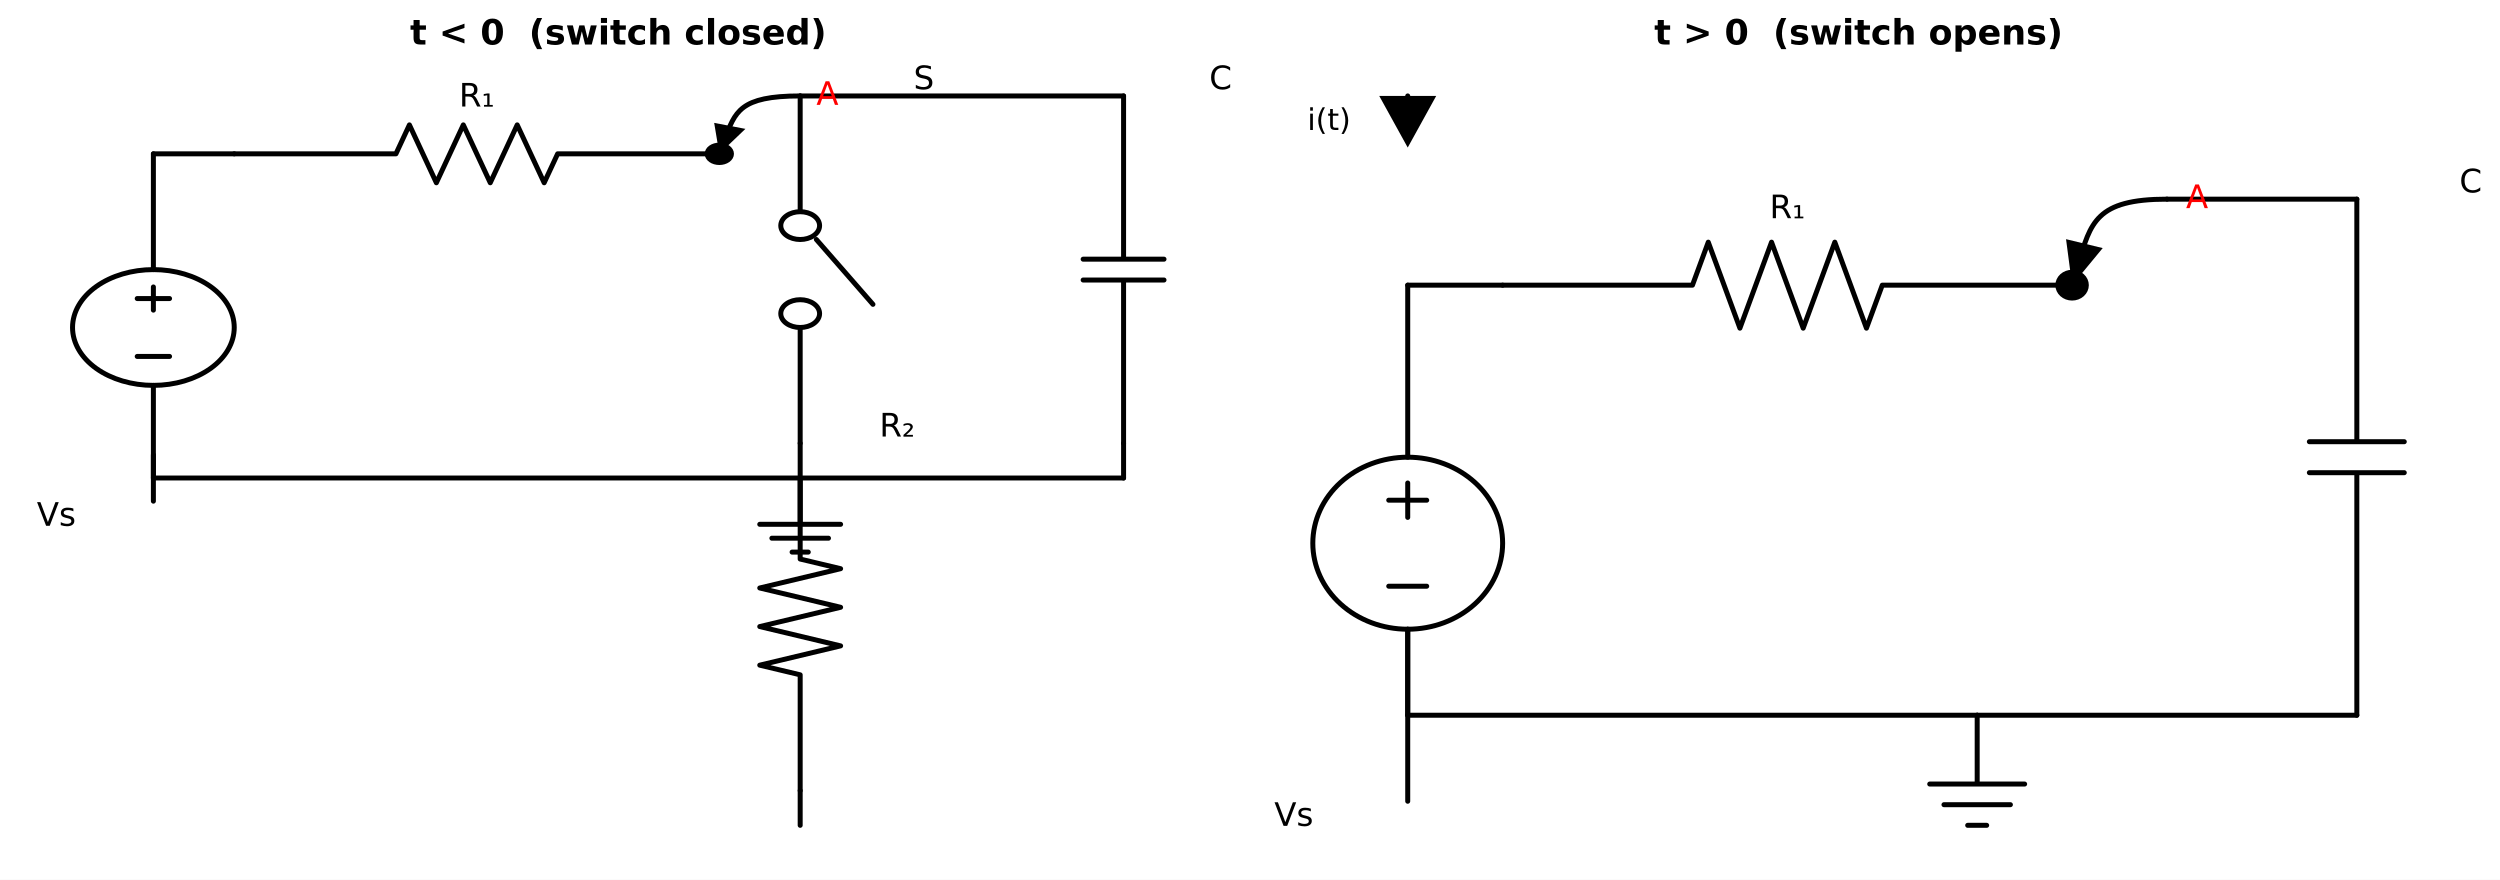
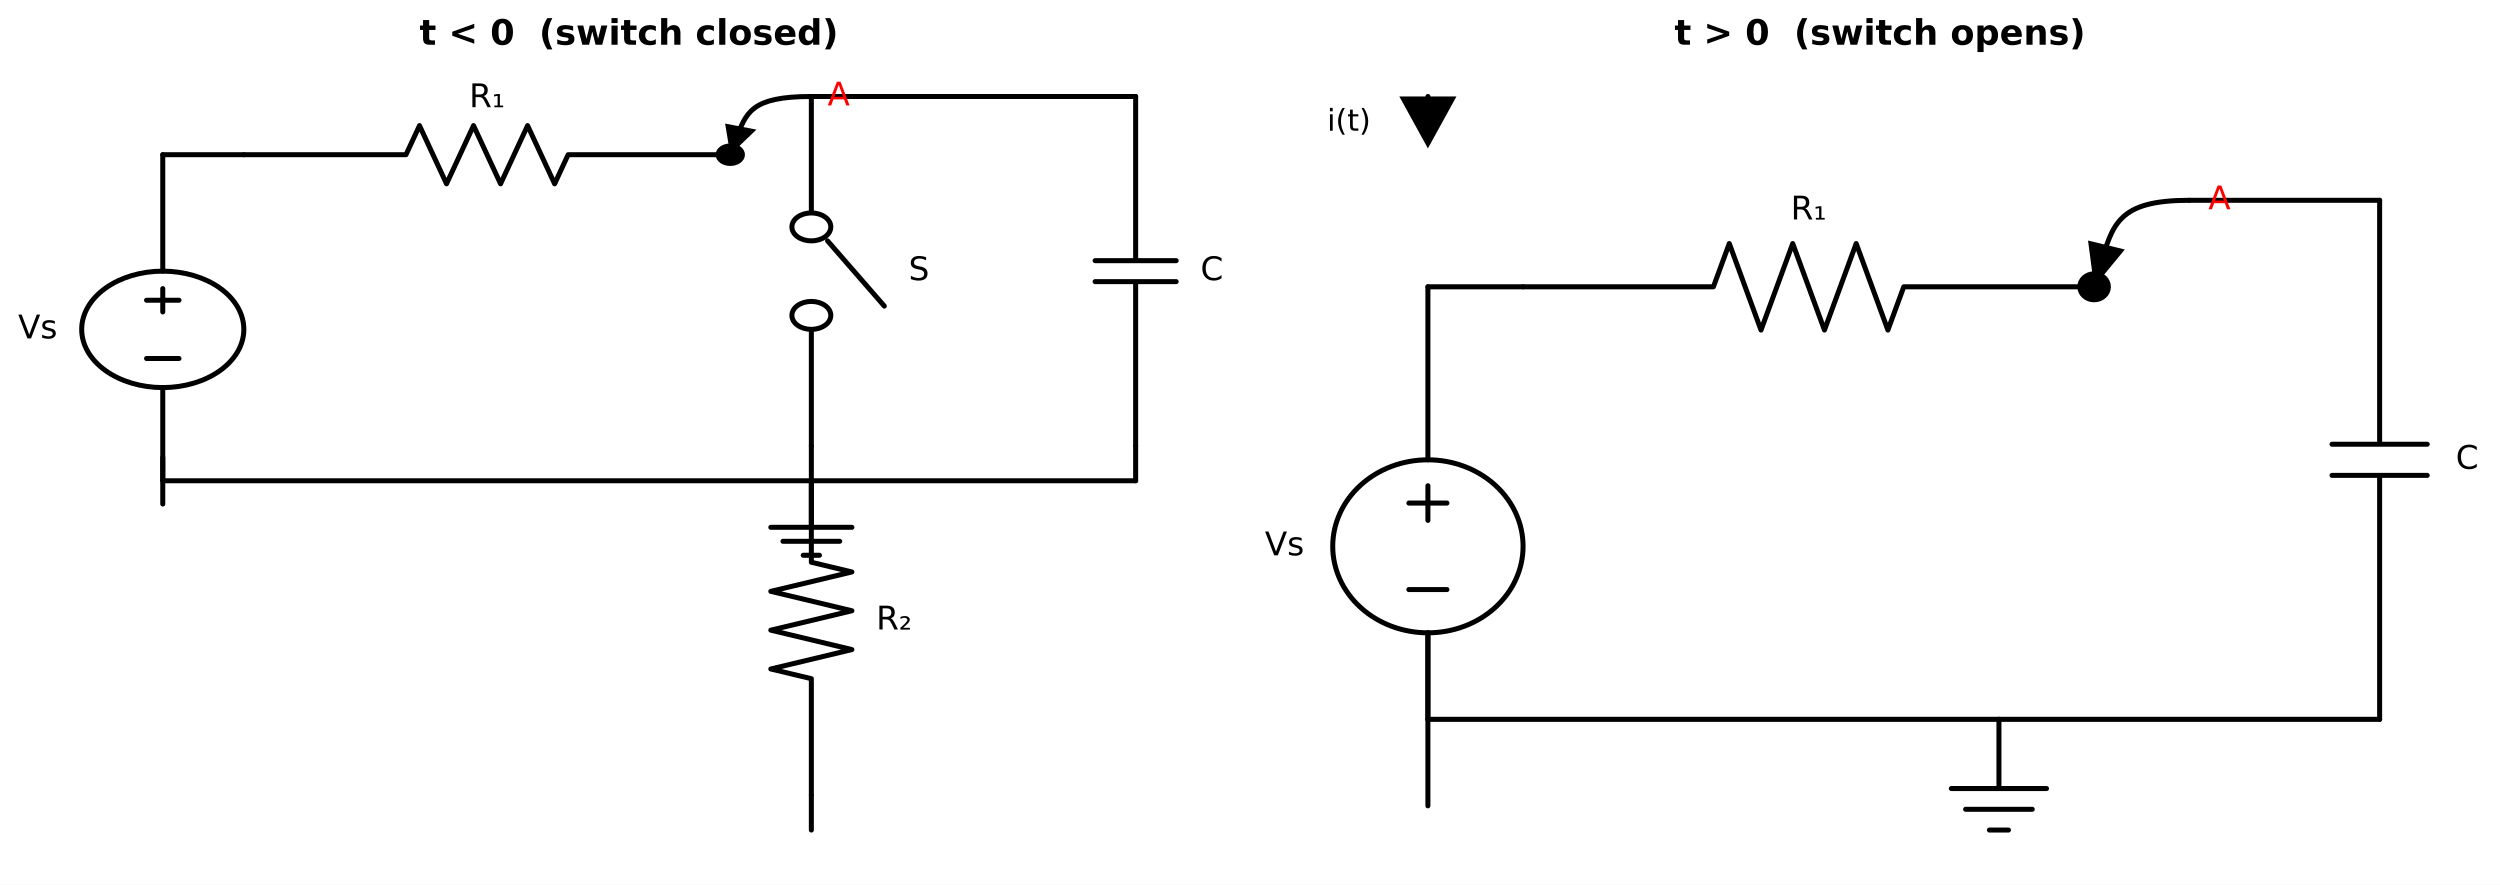
- <svg xmlns="http://www.w3.org/2000/svg" xmlns:xlink="http://www.w3.org/1999/xlink" width="1002.085pt" height="352.638pt" viewBox="0 0 1002.085 352.638" version="1.1">
+ <svg xmlns="http://www.w3.org/2000/svg" xmlns:xlink="http://www.w3.org/1999/xlink" width="996.374pt" height="352.638pt" viewBox="0 0 996.374 352.638" version="1.1">
  <defs>
    <style type="text/css">*{stroke-linejoin: round; stroke-linecap: butt}</style>
  </defs>
  <g id="figure_1">
    <g id="patch_1">
-       <path d="M 0 352.638  L 1002.085 352.638  L 1002.085 0  L 0 0  z " style="fill: #ffffff" />
+       <path d="M 0 352.638  L 996.374 352.638  L 996.374 0  L 0 0  z " style="fill: #ffffff" />
    </g>
    <g id="axes_1">
      <g id="patch_2">
-         <path d="M 61.482 154.473  C 70.077 154.473 78.32 152.028 84.397 147.677  C 90.475 143.326 93.889 137.423 93.889 131.27  C 93.889 125.116 90.475 119.214 84.397 114.863  C 78.32 110.511 70.077 108.066 61.482 108.066  C 52.888 108.066 44.644 110.511 38.567 114.863  C 32.489 119.214 29.075 125.116 29.075 131.27  C 29.075 137.423 32.489 143.326 38.567 147.677  C 44.644 152.028 52.888 154.473 61.482 154.473  L 61.482 154.473  z " clip-path="url(#p3069c84784)" style="fill: none; stroke: #000000; stroke-width: 2; stroke-linejoin: miter" />
+         <path d="M 64.87 154.473  C 73.439 154.473 81.658 152.028 87.718 147.677  C 93.777 143.326 97.182 137.423 97.182 131.27  C 97.182 125.116 93.777 119.214 87.718 114.863  C 81.658 110.511 73.439 108.066 64.87 108.066  C 56.301 108.066 48.082 110.511 42.022 114.863  C 35.963 119.214 32.558 125.116 32.558 131.27  C 32.558 137.423 35.963 143.326 42.022 147.677  C 48.082 152.028 56.301 154.473 64.87 154.473  L 64.87 154.473  z " clip-path="url(#p2842147699)" style="fill: none; stroke: #000000; stroke-width: 2; stroke-linejoin: miter" />
      </g>
      <g id="patch_3">
-         <path d="M 290.429 56.056  C 294.623 44.85 296.434 38.456 320.74 38.456  " clip-path="url(#p3069c84784)" style="fill: none; stroke: #000000; stroke-width: 2; stroke-linejoin: miter; stroke-linecap: round" />
+         <path d="M 293.141 56.056  C 297.323 44.85 299.129 38.456 323.362 38.456  " clip-path="url(#p2842147699)" style="fill: none; stroke: #000000; stroke-width: 2; stroke-linejoin: miter; stroke-linecap: round" />
      </g>
      <g id="patch_4">
-         <path d="M 298.787 51.654  L 288.332 61.659  L 286.266 49.252  z " clip-path="url(#p3069c84784)" />
+         <path d="M 301.474 51.654  L 291.051 61.659  L 288.99 49.252  z " clip-path="url(#p2842147699)" />
      </g>
      <g id="line2d_1">
-         <path d="M 61.482 200.88  L 61.482 154.473  L 61.482 154.473  M 61.482 108.066  L 61.482 108.066  L 61.482 61.659  " clip-path="url(#p3069c84784)" style="fill: none; stroke: #000000; stroke-width: 2; stroke-linecap: round" />
+         <path d="M 64.87 200.88  L 64.87 154.473  L 64.87 154.473  M 64.87 108.066  L 64.87 108.066  L 64.87 61.659  " clip-path="url(#p2842147699)" style="fill: none; stroke: #000000; stroke-width: 2; stroke-linecap: round" />
      </g>
      <g id="line2d_2">
-         <path d="M 67.963 142.872  L 55.001 142.872  " clip-path="url(#p3069c84784)" style="fill: none; stroke: #000000; stroke-width: 2; stroke-linecap: round" />
+         <path d="M 71.332 142.872  L 58.408 142.872  " clip-path="url(#p2842147699)" style="fill: none; stroke: #000000; stroke-width: 2; stroke-linecap: round" />
      </g>
      <g id="line2d_3">
-         <path d="M 61.482 124.309  L 61.482 115.027  " clip-path="url(#p3069c84784)" style="fill: none; stroke: #000000; stroke-width: 2; stroke-linecap: round" />
+         <path d="M 64.87 124.309  L 64.87 115.027  " clip-path="url(#p2842147699)" style="fill: none; stroke: #000000; stroke-width: 2; stroke-linecap: round" />
      </g>
      <g id="line2d_4">
-         <path d="M 67.963 119.668  L 55.001 119.668  " clip-path="url(#p3069c84784)" style="fill: none; stroke: #000000; stroke-width: 2; stroke-linecap: round" />
+         <path d="M 71.332 119.668  L 58.408 119.668  " clip-path="url(#p2842147699)" style="fill: none; stroke: #000000; stroke-width: 2; stroke-linecap: round" />
      </g>
      <g id="line2d_5">
-         <path d="M 61.482 61.659  L 77.686 61.659  L 93.889 61.659  " clip-path="url(#p3069c84784)" style="fill: none; stroke: #000000; stroke-width: 2; stroke-linecap: round" />
+         <path d="M 64.87 61.659  L 81.026 61.659  L 97.182 61.659  " clip-path="url(#p2842147699)" style="fill: none; stroke: #000000; stroke-width: 2; stroke-linecap: round" />
      </g>
      <g id="line2d_6">
-         <path d="M 93.889 61.659  L 158.704 61.659  L 164.105 50.058  L 174.907 73.261  L 185.71 50.058  L 196.512 73.261  L 207.314 50.058  L 218.117 73.261  L 223.518 61.659  L 288.332 61.659  " clip-path="url(#p3069c84784)" style="fill: none; stroke: #000000; stroke-width: 2; stroke-linecap: round" />
+         <path d="M 97.182 61.659  L 161.805 61.659  L 167.19 50.058  L 177.96 73.261  L 188.731 50.058  L 199.501 73.261  L 210.272 50.058  L 221.042 73.261  L 226.428 61.659  L 291.051 61.659  " clip-path="url(#p2842147699)" style="fill: none; stroke: #000000; stroke-width: 2; stroke-linecap: round" />
      </g>
      <g id="line2d_7">
-         <path d="M 320.74 38.456  L 320.74 84.863  M 327.221 96.001  L 349.906 121.988  M 320.74 131.27  L 320.74 177.677  " clip-path="url(#p3069c84784)" style="fill: none; stroke: #000000; stroke-width: 2; stroke-linecap: round" />
+         <path d="M 323.362 38.456  L 323.362 84.863  M 329.825 96.001  L 352.443 121.988  M 323.362 131.27  L 323.362 177.677  " clip-path="url(#p2842147699)" style="fill: none; stroke: #000000; stroke-width: 2; stroke-linecap: round" />
      </g>
      <g id="line2d_8">
-         <path d="M 320.74 177.677  L 320.74 224.084  L 336.943 227.951  L 304.536 235.685  L 336.943 243.42  L 304.536 251.154  L 336.943 258.889  L 304.536 266.623  L 320.74 270.491  L 320.74 316.898  " clip-path="url(#p3069c84784)" style="fill: none; stroke: #000000; stroke-width: 2; stroke-linecap: round" />
+         <path d="M 323.362 177.677  L 323.362 224.084  L 339.518 227.951  L 307.207 235.685  L 339.518 243.42  L 307.207 251.154  L 339.518 258.889  L 307.207 266.623  L 323.362 270.491  L 323.362 316.898  " clip-path="url(#p2842147699)" style="fill: none; stroke: #000000; stroke-width: 2; stroke-linecap: round" />
      </g>
      <g id="line2d_9">
-         <path d="M 320.74 316.898  L 320.74 323.859  L 320.74 330.82  " clip-path="url(#p3069c84784)" style="fill: none; stroke: #000000; stroke-width: 2; stroke-linecap: round" />
+         <path d="M 323.362 316.898  L 323.362 323.859  L 323.362 330.82  " clip-path="url(#p2842147699)" style="fill: none; stroke: #000000; stroke-width: 2; stroke-linecap: round" />
      </g>
      <g id="line2d_10">
-         <path d="M 320.74 38.456  L 385.554 38.456  L 450.368 38.456  " clip-path="url(#p3069c84784)" style="fill: none; stroke: #000000; stroke-width: 2; stroke-linecap: round" />
+         <path d="M 323.362 38.456  L 387.985 38.456  L 452.608 38.456  " clip-path="url(#p2842147699)" style="fill: none; stroke: #000000; stroke-width: 2; stroke-linecap: round" />
      </g>
      <g id="line2d_11">
-         <path d="M 450.368 38.456  L 450.368 103.89  M 466.572 103.89  L 434.165 103.89  M 466.572 112.243  L 434.165 112.243  M 450.368 112.243  L 450.368 177.677  " clip-path="url(#p3069c84784)" style="fill: none; stroke: #000000; stroke-width: 2; stroke-linecap: round" />
+         <path d="M 452.608 38.456  L 452.608 103.89  M 468.764 103.89  L 436.453 103.89  M 468.764 112.243  L 436.453 112.243  M 452.608 112.243  L 452.608 177.677  " clip-path="url(#p2842147699)" style="fill: none; stroke: #000000; stroke-width: 2; stroke-linecap: round" />
      </g>
      <g id="line2d_12">
-         <path d="M 450.368 177.677  L 450.368 184.638  L 450.368 191.599  " clip-path="url(#p3069c84784)" style="fill: none; stroke: #000000; stroke-width: 2; stroke-linecap: round" />
+         <path d="M 452.608 177.677  L 452.608 184.638  L 452.608 191.599  " clip-path="url(#p2842147699)" style="fill: none; stroke: #000000; stroke-width: 2; stroke-linecap: round" />
      </g>
      <g id="line2d_13">
-         <path d="M 450.368 191.599  L 385.554 191.599  L 320.74 191.599  " clip-path="url(#p3069c84784)" style="fill: none; stroke: #000000; stroke-width: 2; stroke-linecap: round" />
+         <path d="M 452.608 191.599  L 387.985 191.599  L 323.362 191.599  " clip-path="url(#p2842147699)" style="fill: none; stroke: #000000; stroke-width: 2; stroke-linecap: round" />
      </g>
      <g id="line2d_14">
-         <path d="M 320.74 191.599  L 320.74 210.162  L 304.536 210.162  L 336.943 210.162  M 309.397 215.73  L 332.082 215.73  M 317.499 221.299  L 323.98 221.299  " clip-path="url(#p3069c84784)" style="fill: none; stroke: #000000; stroke-width: 2; stroke-linecap: round" />
+         <path d="M 323.362 191.599  L 323.362 210.162  L 307.207 210.162  L 339.518 210.162  M 312.053 215.73  L 334.671 215.73  M 320.131 221.299  L 326.593 221.299  " clip-path="url(#p2842147699)" style="fill: none; stroke: #000000; stroke-width: 2; stroke-linecap: round" />
      </g>
      <g id="line2d_15">
-         <path d="M 320.74 191.599  L 191.111 191.599  L 61.482 191.599  " clip-path="url(#p3069c84784)" style="fill: none; stroke: #000000; stroke-width: 2; stroke-linecap: round" />
+         <path d="M 323.362 191.599  L 194.116 191.599  L 64.87 191.599  " clip-path="url(#p2842147699)" style="fill: none; stroke: #000000; stroke-width: 2; stroke-linecap: round" />
      </g>
      <g id="line2d_16">
-         <path d="M 61.482 191.599  L 61.482 186.958  L 61.482 182.317  " clip-path="url(#p3069c84784)" style="fill: none; stroke: #000000; stroke-width: 2; stroke-linecap: round" />
+         <path d="M 64.87 191.599  L 64.87 186.958  L 64.87 182.317  " clip-path="url(#p2842147699)" style="fill: none; stroke: #000000; stroke-width: 2; stroke-linecap: round" />
      </g>
      <g id="text_1">
-         <g transform="translate(14.76091 210.7582) scale(0.13 -0.13)">
+         <g transform="translate(7.2 134.857) scale(0.13 -0.13)">
          <defs>
            <path id="DejaVuSans-56" d="M 1831 0  L 50 4666  L 709 4666  L 2188 738  L 3669 4666  L 4325 4666  L 2547 0  L 1831 0  z " transform="scale(0.015625)" />
            <path id="DejaVuSans-73" d="M 2834 3397  L 2834 2853  Q 2591 2978 2328 3040  Q 2066 3103 1784 3103  Q 1356 3103 1142 2972  Q 928 2841 928 2578  Q 928 2378 1081 2264  Q 1234 2150 1697 2047  L 1894 2003  Q 2506 1872 2764 1633  Q 3022 1394 3022 966  Q 3022 478 2636 193  Q 2250 -91 1575 -91  Q 1294 -91 989 -36  Q 684 19 347 128  L 347 722  Q 666 556 975 473  Q 1284 391 1588 391  Q 1994 391 2212 530  Q 2431 669 2431 922  Q 2431 1156 2273 1281  Q 2116 1406 1581 1522  L 1381 1569  Q 847 1681 609 1914  Q 372 2147 372 2553  Q 372 3047 722 3315  Q 1072 3584 1716 3584  Q 2034 3584 2315 3537  Q 2597 3491 2834 3397  z " transform="scale(0.015625)" />
          </defs>
          <use xlink:href="#DejaVuSans-56" />
          <use xlink:href="#DejaVuSans-73" transform="translate(68.4082 0)" />
        </g>
      </g>
      <g id="text_2">
-         <g transform="translate(183.9882 42.71344) scale(0.13 -0.13)">
+         <g transform="translate(186.9936 42.71344) scale(0.13 -0.13)">
          <defs>
            <path id="DejaVuSans-52" d="M 2841 2188  Q 3044 2119 3236 1894  Q 3428 1669 3622 1275  L 4263 0  L 3584 0  L 2988 1197  Q 2756 1666 2539 1819  Q 2322 1972 1947 1972  L 1259 1972  L 1259 0  L 628 0  L 628 4666  L 2053 4666  Q 2853 4666 3247 4331  Q 3641 3997 3641 3322  Q 3641 2881 3436 2590  Q 3231 2300 2841 2188  z M 1259 4147  L 1259 2491  L 2053 2491  Q 2509 2491 2742 2702  Q 2975 2913 2975 3322  Q 2975 3731 2742 3939  Q 2509 4147 2053 4147  L 1259 4147  z " transform="scale(0.015625)" />
            <path id="DejaVuSans-2081" d="M 488 319  L 1125 319  L 1125 2229  L 428 2101  L 428 2463  L 1147 2585  L 1575 2585  L 1575 319  L 2216 319  L 2216 -24  L 488 -24  L 488 319  z " transform="scale(0.015625)" />
          </defs>
          <use xlink:href="#DejaVuSans-52" />
          <use xlink:href="#DejaVuSans-2081" transform="translate(69.48242 0)" />
        </g>
      </g>
      <g id="text_3">
-         <g style="fill: #ff0000" transform="translate(327.221 42.04318) scale(0.13 -0.13)">
+         <g style="fill: #ff0000" transform="translate(329.8246 42.04318) scale(0.13 -0.13)">
          <defs>
            <path id="DejaVuSans-41" d="M 2188 4044  L 1331 1722  L 3047 1722  L 2188 4044  z M 1831 4666  L 2547 4666  L 4325 0  L 3669 0  L 3244 1197  L 1141 1197  L 716 0  L 50 0  L 1831 4666  z " transform="scale(0.015625)" />
          </defs>
          <use xlink:href="#DejaVuSans-41" />
        </g>
      </g>
      <g id="patch_5">
-         <path d="M 320.74 96.001  C 322.802 96.001 324.781 95.414 326.239 94.37  C 327.698 93.325 328.517 91.909 328.517 90.432  C 328.517 88.955 327.698 87.538 326.239 86.494  C 324.781 85.45 322.802 84.863 320.74 84.863  C 318.677 84.863 316.698 85.45 315.24 86.494  C 313.781 87.538 312.962 88.955 312.962 90.432  C 312.962 91.909 313.781 93.325 315.24 94.37  C 316.698 95.414 318.677 96.001 320.74 96.001  z " clip-path="url(#p3069c84784)" style="fill: #ffffff; stroke: #000000; stroke-width: 2; stroke-linejoin: miter" />
+         <path d="M 323.362 96.001  C 325.419 96.001 327.392 95.414 328.846 94.37  C 330.3 93.325 331.117 91.909 331.117 90.432  C 331.117 88.955 330.3 87.538 328.846 86.494  C 327.392 85.45 325.419 84.863 323.362 84.863  C 321.306 84.863 319.333 85.45 317.879 86.494  C 316.425 87.538 315.608 88.955 315.608 90.432  C 315.608 91.909 316.425 93.325 317.879 94.37  C 319.333 95.414 321.306 96.001 323.362 96.001  z " clip-path="url(#p2842147699)" style="fill: #ffffff; stroke: #000000; stroke-width: 2; stroke-linejoin: miter" />
      </g>
      <g id="patch_6">
-         <path d="M 320.74 131.27  C 322.802 131.27 324.781 130.683 326.239 129.639  C 327.698 128.594 328.517 127.178 328.517 125.701  C 328.517 124.224 327.698 122.808 326.239 121.763  C 324.781 120.719 322.802 120.132 320.74 120.132  C 318.677 120.132 316.698 120.719 315.24 121.763  C 313.781 122.808 312.962 124.224 312.962 125.701  C 312.962 127.178 313.781 128.594 315.24 129.639  C 316.698 130.683 318.677 131.27 320.74 131.27  z " clip-path="url(#p3069c84784)" style="fill: #ffffff; stroke: #000000; stroke-width: 2; stroke-linejoin: miter" />
+         <path d="M 323.362 131.27  C 325.419 131.27 327.392 130.683 328.846 129.639  C 330.3 128.594 331.117 127.178 331.117 125.701  C 331.117 124.224 330.3 122.808 328.846 121.763  C 327.392 120.719 325.419 120.132 323.362 120.132  C 321.306 120.132 319.333 120.719 317.879 121.763  C 316.425 122.808 315.608 124.224 315.608 125.701  C 315.608 127.178 316.425 128.594 317.879 129.639  C 319.333 130.683 321.306 131.27 323.362 131.27  z " clip-path="url(#p2842147699)" style="fill: #ffffff; stroke: #000000; stroke-width: 2; stroke-linejoin: miter" />
      </g>
      <g id="text_4">
-         <g transform="translate(366.196 35.7524) scale(0.13 -0.13)">
+         <g transform="translate(362.1361 111.6536) scale(0.13 -0.13)">
          <defs>
            <path id="DejaVuSans-53" d="M 3425 4513  L 3425 3897  Q 3066 4069 2747 4153  Q 2428 4238 2131 4238  Q 1616 4238 1336 4038  Q 1056 3838 1056 3469  Q 1056 3159 1242 3001  Q 1428 2844 1947 2747  L 2328 2669  Q 3034 2534 3370 2195  Q 3706 1856 3706 1288  Q 3706 609 3251 259  Q 2797 -91 1919 -91  Q 1588 -91 1214 -16  Q 841 59 441 206  L 441 856  Q 825 641 1194 531  Q 1563 422 1919 422  Q 2459 422 2753 634  Q 3047 847 3047 1241  Q 3047 1584 2836 1778  Q 2625 1972 2144 2069  L 1759 2144  Q 1053 2284 737 2584  Q 422 2884 422 3419  Q 422 4038 858 4394  Q 1294 4750 2059 4750  Q 2388 4750 2728 4690  Q 3069 4631 3425 4513  z " transform="scale(0.015625)" />
          </defs>
          <use xlink:href="#DejaVuSans-53" />
        </g>
      </g>
      <g id="text_5">
-         <g transform="translate(352.5056 174.9732) scale(0.13 -0.13)">
+         <g transform="translate(349.2115 250.8744) scale(0.13 -0.13)">
          <defs>
            <path id="DejaVuSans-2082" d="M 838 332  L 2163 332  L 2163 -24  L 294 -24  L 294 319  Q 400 416 597 591  Q 1672 1544 1672 1838  Q 1672 2044 1509 2170  Q 1347 2297 1081 2297  Q 919 2297 728 2242  Q 538 2188 313 2079  L 313 2463  Q 553 2551 761 2594  Q 969 2638 1147 2638  Q 1600 2638 1872 2432  Q 2144 2226 2144 1888  Q 2144 1454 1109 566  Q 934 416 838 332  z " transform="scale(0.015625)" />
          </defs>
          <use xlink:href="#DejaVuSans-52" />
          <use xlink:href="#DejaVuSans-2082" transform="translate(69.48242 0)" />
        </g>
      </g>
      <g id="text_6">
-         <g transform="translate(484.7181 35.7524) scale(0.13 -0.13)">
+         <g transform="translate(478.4577 111.6536) scale(0.13 -0.13)">
          <defs>
            <path id="DejaVuSans-43" d="M 4122 4306  L 4122 3641  Q 3803 3938 3442 4084  Q 3081 4231 2675 4231  Q 1875 4231 1450 3742  Q 1025 3253 1025 2328  Q 1025 1406 1450 917  Q 1875 428 2675 428  Q 3081 428 3442 575  Q 3803 722 4122 1019  L 4122 359  Q 3791 134 3420 21  Q 3050 -91 2638 -91  Q 1578 -91 968 557  Q 359 1206 359 2328  Q 359 3453 968 4101  Q 1578 4750 2638 4750  Q 3056 4750 3426 4639  Q 3797 4528 4122 4306  z " transform="scale(0.015625)" />
          </defs>
          <use xlink:href="#DejaVuSans-43" />
        </g>
      </g>
      <g id="text_7">
-         <g transform="translate(164.3637 17.83781) scale(0.14 -0.14)">
+         <g transform="translate(167.2016 17.83781) scale(0.14 -0.14)">
          <defs>
            <path id="DejaVuSans-Bold-74" d="M 1759 4494  L 1759 3500  L 2913 3500  L 2913 2700  L 1759 2700  L 1759 1216  Q 1759 972 1856 886  Q 1953 800 2241 800  L 2816 800  L 2816 0  L 1856 0  Q 1194 0 917 276  Q 641 553 641 1216  L 641 2700  L 84 2700  L 84 3500  L 641 3500  L 641 4494  L 1759 4494  z " transform="scale(0.015625)" />
            <path id="DejaVuSans-Bold-20" transform="scale(0.015625)" />
            <path id="DejaVuSans-Bold-3c" d="M 4684 3041  L 1672 2003  L 4684 972  L 4684 191  L 678 1638  L 678 2375  L 4684 3822  L 4684 3041  z " transform="scale(0.015625)" />
            <path id="DejaVuSans-Bold-30" d="M 2944 2338  Q 2944 3213 2780 3570  Q 2616 3928 2228 3928  Q 1841 3928 1675 3570  Q 1509 3213 1509 2338  Q 1509 1453 1675 1090  Q 1841 728 2228 728  Q 2613 728 2778 1090  Q 2944 1453 2944 2338  z M 4147 2328  Q 4147 1169 3647 539  Q 3147 -91 2228 -91  Q 1306 -91 806 539  Q 306 1169 306 2328  Q 306 3491 806 4120  Q 1306 4750 2228 4750  Q 3147 4750 3647 4120  Q 4147 3491 4147 2328  z " transform="scale(0.015625)" />
            <path id="DejaVuSans-Bold-28" d="M 2413 -844  L 1484 -844  Q 1006 -72 778 623  Q 550 1319 550 2003  Q 550 2688 779 3389  Q 1009 4091 1484 4856  L 2413 4856  Q 2013 4116 1813 3408  Q 1613 2700 1613 2009  Q 1613 1319 1811 609  Q 2009 -100 2413 -844  z " transform="scale(0.015625)" />
            <path id="DejaVuSans-Bold-73" d="M 3272 3391  L 3272 2541  Q 2913 2691 2578 2766  Q 2244 2841 1947 2841  Q 1628 2841 1473 2761  Q 1319 2681 1319 2516  Q 1319 2381 1436 2309  Q 1553 2238 1856 2203  L 2053 2175  Q 2913 2066 3209 1816  Q 3506 1566 3506 1031  Q 3506 472 3093 190  Q 2681 -91 1863 -91  Q 1516 -91 1145 -36  Q 775 19 384 128  L 384 978  Q 719 816 1070 734  Q 1422 653 1784 653  Q 2113 653 2278 743  Q 2444 834 2444 1013  Q 2444 1163 2330 1236  Q 2216 1309 1875 1350  L 1678 1375  Q 931 1469 631 1722  Q 331 1975 331 2491  Q 331 3047 712 3315  Q 1094 3584 1881 3584  Q 2191 3584 2531 3537  Q 2872 3491 3272 3391  z " transform="scale(0.015625)" />
            <path id="DejaVuSans-Bold-77" d="M 225 3500  L 1313 3500  L 1900 1088  L 2491 3500  L 3425 3500  L 4013 1113  L 4603 3500  L 5691 3500  L 4769 0  L 3547 0  L 2956 2406  L 2369 0  L 1147 0  L 225 3500  z " transform="scale(0.015625)" />
            <path id="DejaVuSans-Bold-69" d="M 538 3500  L 1656 3500  L 1656 0  L 538 0  L 538 3500  z M 538 4863  L 1656 4863  L 1656 3950  L 538 3950  L 538 4863  z " transform="scale(0.015625)" />
            <path id="DejaVuSans-Bold-63" d="M 3366 3391  L 3366 2478  Q 3138 2634 2908 2709  Q 2678 2784 2431 2784  Q 1963 2784 1702 2511  Q 1441 2238 1441 1747  Q 1441 1256 1702 982  Q 1963 709 2431 709  Q 2694 709 2930 787  Q 3166 866 3366 1019  L 3366 103  Q 3103 6 2833 -42  Q 2563 -91 2291 -91  Q 1344 -91 809 395  Q 275 881 275 1747  Q 275 2613 809 3098  Q 1344 3584 2291 3584  Q 2566 3584 2833 3536  Q 3100 3488 3366 3391  z " transform="scale(0.015625)" />
            <path id="DejaVuSans-Bold-68" d="M 4056 2131  L 4056 0  L 2931 0  L 2931 347  L 2931 1625  Q 2931 2084 2911 2256  Q 2891 2428 2841 2509  Q 2775 2619 2662 2680  Q 2550 2741 2406 2741  Q 2056 2741 1856 2470  Q 1656 2200 1656 1722  L 1656 0  L 538 0  L 538 4863  L 1656 4863  L 1656 2988  Q 1909 3294 2193 3439  Q 2478 3584 2822 3584  Q 3428 3584 3742 3212  Q 4056 2841 4056 2131  z " transform="scale(0.015625)" />
            <path id="DejaVuSans-Bold-6c" d="M 538 4863  L 1656 4863  L 1656 0  L 538 0  L 538 4863  z " transform="scale(0.015625)" />
            <path id="DejaVuSans-Bold-6f" d="M 2203 2784  Q 1831 2784 1636 2517  Q 1441 2250 1441 1747  Q 1441 1244 1636 976  Q 1831 709 2203 709  Q 2569 709 2762 976  Q 2956 1244 2956 1747  Q 2956 2250 2762 2517  Q 2569 2784 2203 2784  z M 2203 3584  Q 3106 3584 3614 3096  Q 4122 2609 4122 1747  Q 4122 884 3614 396  Q 3106 -91 2203 -91  Q 1297 -91 786 396  Q 275 884 275 1747  Q 275 2609 786 3096  Q 1297 3584 2203 3584  z " transform="scale(0.015625)" />
            <path id="DejaVuSans-Bold-65" d="M 4031 1759  L 4031 1441  L 1416 1441  Q 1456 1047 1700 850  Q 1944 653 2381 653  Q 2734 653 3104 758  Q 3475 863 3866 1075  L 3866 213  Q 3469 63 3072 -14  Q 2675 -91 2278 -91  Q 1328 -91 801 392  Q 275 875 275 1747  Q 275 2603 792 3093  Q 1309 3584 2216 3584  Q 3041 3584 3536 3087  Q 4031 2591 4031 1759  z M 2881 2131  Q 2881 2450 2695 2645  Q 2509 2841 2209 2841  Q 1884 2841 1681 2658  Q 1478 2475 1428 2131  L 2881 2131  z " transform="scale(0.015625)" />
            <path id="DejaVuSans-Bold-64" d="M 2919 2988  L 2919 4863  L 4044 4863  L 4044 0  L 2919 0  L 2919 506  Q 2688 197 2409 53  Q 2131 -91 1766 -91  Q 1119 -91 703 423  Q 288 938 288 1747  Q 288 2556 703 3070  Q 1119 3584 1766 3584  Q 2128 3584 2408 3439  Q 2688 3294 2919 2988  z M 2181 722  Q 2541 722 2730 984  Q 2919 1247 2919 1747  Q 2919 2247 2730 2509  Q 2541 2772 2181 2772  Q 1825 2772 1636 2509  Q 1447 2247 1447 1747  Q 1447 1247 1636 984  Q 1825 722 2181 722  z " transform="scale(0.015625)" />
            <path id="DejaVuSans-Bold-29" d="M 513 -844  Q 913 -100 1113 609  Q 1313 1319 1313 2009  Q 1313 2700 1113 3408  Q 913 4116 513 4856  L 1441 4856  Q 1916 4091 2145 3389  Q 2375 2688 2375 2003  Q 2375 1319 2147 623  Q 1919 -72 1441 -844  L 513 -844  z " transform="scale(0.015625)" />
          </defs>
          <use xlink:href="#DejaVuSans-Bold-74" />
          <use xlink:href="#DejaVuSans-Bold-20" transform="translate(47.80273 0)" />
          <use xlink:href="#DejaVuSans-Bold-3c" transform="translate(82.61719 0)" />
          <use xlink:href="#DejaVuSans-Bold-20" transform="translate(166.4062 0)" />
          <use xlink:href="#DejaVuSans-Bold-30" transform="translate(201.2207 0)" />
          <use xlink:href="#DejaVuSans-Bold-20" transform="translate(270.8008 0)" />
          <use xlink:href="#DejaVuSans-Bold-20" transform="translate(305.6152 0)" />
          <use xlink:href="#DejaVuSans-Bold-28" transform="translate(340.4297 0)" />
          <use xlink:href="#DejaVuSans-Bold-73" transform="translate(386.1328 0)" />
          <use xlink:href="#DejaVuSans-Bold-77" transform="translate(445.6543 0)" />
          <use xlink:href="#DejaVuSans-Bold-69" transform="translate(538.0371 0)" />
          <use xlink:href="#DejaVuSans-Bold-74" transform="translate(572.3145 0)" />
          <use xlink:href="#DejaVuSans-Bold-63" transform="translate(620.1172 0)" />
          <use xlink:href="#DejaVuSans-Bold-68" transform="translate(679.3945 0)" />
          <use xlink:href="#DejaVuSans-Bold-20" transform="translate(750.5859 0)" />
          <use xlink:href="#DejaVuSans-Bold-63" transform="translate(785.4004 0)" />
          <use xlink:href="#DejaVuSans-Bold-6c" transform="translate(844.6777 0)" />
          <use xlink:href="#DejaVuSans-Bold-6f" transform="translate(878.9551 0)" />
          <use xlink:href="#DejaVuSans-Bold-73" transform="translate(947.6562 0)" />
          <use xlink:href="#DejaVuSans-Bold-65" transform="translate(1007.178 0)" />
          <use xlink:href="#DejaVuSans-Bold-64" transform="translate(1075 0)" />
          <use xlink:href="#DejaVuSans-Bold-29" transform="translate(1146.582 0)" />
        </g>
      </g>
      <g id="patch_7">
-         <path d="M 288.332 65.14  C 289.622 65.14 290.858 64.773 291.77 64.121  C 292.681 63.468 293.193 62.583 293.193 61.659  C 293.193 60.736 292.681 59.851 291.77 59.198  C 290.858 58.546 289.622 58.179 288.332 58.179  C 287.043 58.179 285.807 58.546 284.895 59.198  C 283.983 59.851 283.471 60.736 283.471 61.659  C 283.471 62.583 283.983 63.468 284.895 64.121  C 285.807 64.773 287.043 65.14 288.332 65.14  z " clip-path="url(#p3069c84784)" style="stroke: #000000; stroke-width: 2; stroke-linejoin: miter" />
+         <path d="M 291.051 65.14  C 292.336 65.14 293.569 64.773 294.478 64.121  C 295.387 63.468 295.897 62.583 295.897 61.659  C 295.897 60.736 295.387 59.851 294.478 59.198  C 293.569 58.546 292.336 58.179 291.051 58.179  C 289.765 58.179 288.532 58.546 287.624 59.198  C 286.715 59.851 286.204 60.736 286.204 61.659  C 286.204 62.583 286.715 63.468 287.624 64.121  C 288.532 64.773 289.765 65.14 291.051 65.14  z " clip-path="url(#p2842147699)" style="stroke: #000000; stroke-width: 2; stroke-linejoin: miter" />
      </g>
    </g>
    <g id="axes_2">
      <g id="patch_8">
-         <path d="M 564.263 252.212  C 574.352 252.212 584.029 248.58 591.163 242.114  C 598.297 235.649 602.306 226.879 602.306 217.736  C 602.306 208.592 598.297 199.822 591.163 193.357  C 584.029 186.891 574.352 183.259 564.263 183.259  C 554.173 183.259 544.496 186.891 537.362 193.357  C 530.228 199.822 526.219 208.592 526.219 217.736  C 526.219 226.879 530.228 235.649 537.362 242.114  C 544.496 248.58 554.173 252.212 564.263 252.212  L 564.263 252.212  z " clip-path="url(#p1185f8f82a)" style="fill: none; stroke: #000000; stroke-width: 2; stroke-linejoin: miter" />
+         <path d="M 569.089 252.212  C 579.149 252.212 588.798 248.58 595.911 242.114  C 603.024 235.649 607.02 226.879 607.02 217.736  C 607.02 208.592 603.024 199.822 595.911 193.357  C 588.798 186.891 579.149 183.259 569.089 183.259  C 559.03 183.259 549.381 186.891 542.268 193.357  C 535.155 199.822 531.158 208.592 531.158 217.736  C 531.158 226.879 535.155 235.649 542.268 242.114  C 549.381 248.58 559.03 252.212 569.089 252.212  L 569.089 252.212  z " clip-path="url(#p3b47256a87)" style="fill: none; stroke: #000000; stroke-width: 2; stroke-linejoin: miter" />
      </g>
      <g id="patch_9">
-         <path d="M 833.027 105.98  C 837.95 89.328 840.076 79.828 868.608 79.828  " clip-path="url(#p1185f8f82a)" style="fill: none; stroke: #000000; stroke-width: 2; stroke-linejoin: miter; stroke-linecap: round" />
+         <path d="M 837.06 105.98  C 841.969 89.328 844.089 79.828 872.537 79.828  " clip-path="url(#p3b47256a87)" style="fill: none; stroke: #000000; stroke-width: 2; stroke-linejoin: miter; stroke-linecap: round" />
      </g>
      <g id="patch_10">
-         <path d="M 842.838 99.439  L 830.565 114.305  L 828.139 95.869  z " clip-path="url(#p1185f8f82a)" />
+         <path d="M 846.842 99.439  L 834.606 114.305  L 832.187 95.869  z " clip-path="url(#p3b47256a87)" />
      </g>
      <g id="line2d_17">
-         <path d="M 564.263 321.166  L 564.263 252.212  L 564.263 252.212  M 564.263 183.259  L 564.263 183.259  L 564.263 114.305  " clip-path="url(#p1185f8f82a)" style="fill: none; stroke: #000000; stroke-width: 2; stroke-linecap: round" />
+         <path d="M 569.089 321.166  L 569.089 252.212  L 569.089 252.212  M 569.089 183.259  L 569.089 183.259  L 569.089 114.305  " clip-path="url(#p3b47256a87)" style="fill: none; stroke: #000000; stroke-width: 2; stroke-linecap: round" />
      </g>
      <g id="line2d_18">
-         <path d="M 571.871 234.974  L 556.654 234.974  " clip-path="url(#p1185f8f82a)" style="fill: none; stroke: #000000; stroke-width: 2; stroke-linecap: round" />
+         <path d="M 576.676 234.974  L 561.503 234.974  " clip-path="url(#p3b47256a87)" style="fill: none; stroke: #000000; stroke-width: 2; stroke-linecap: round" />
      </g>
      <g id="line2d_19">
-         <path d="M 564.263 207.393  L 564.263 193.602  " clip-path="url(#p1185f8f82a)" style="fill: none; stroke: #000000; stroke-width: 2; stroke-linecap: round" />
+         <path d="M 569.089 207.393  L 569.089 193.602  " clip-path="url(#p3b47256a87)" style="fill: none; stroke: #000000; stroke-width: 2; stroke-linecap: round" />
      </g>
      <g id="line2d_20">
-         <path d="M 571.871 200.497  L 556.654 200.497  " clip-path="url(#p1185f8f82a)" style="fill: none; stroke: #000000; stroke-width: 2; stroke-linecap: round" />
+         <path d="M 576.676 200.497  L 561.503 200.497  " clip-path="url(#p3b47256a87)" style="fill: none; stroke: #000000; stroke-width: 2; stroke-linecap: round" />
      </g>
      <g id="line2d_21">
-         <path d="M 564.263 114.305  L 583.284 114.305  L 602.306 114.305  " clip-path="url(#p1185f8f82a)" style="fill: none; stroke: #000000; stroke-width: 2; stroke-linecap: round" />
+         <path d="M 569.089 114.305  L 588.055 114.305  L 607.02 114.305  " clip-path="url(#p3b47256a87)" style="fill: none; stroke: #000000; stroke-width: 2; stroke-linecap: round" />
      </g>
      <g id="line2d_22">
-         <path d="M 602.306 114.305  L 678.392 114.305  L 684.733 97.067  L 697.414 131.543  L 710.095 97.067  L 722.776 131.543  L 735.457 97.067  L 748.138 131.543  L 754.479 114.305  L 830.565 114.305  " clip-path="url(#p1185f8f82a)" style="fill: none; stroke: #000000; stroke-width: 2; stroke-linecap: round" />
+         <path d="M 607.02 114.305  L 682.882 114.305  L 689.204 97.067  L 701.848 131.543  L 714.491 97.067  L 727.135 131.543  L 739.779 97.067  L 752.422 131.543  L 758.744 114.305  L 834.606 114.305  " clip-path="url(#p3b47256a87)" style="fill: none; stroke: #000000; stroke-width: 2; stroke-linecap: round" />
      </g>
      <g id="line2d_23">
-         <path d="M 868.608 79.828  L 906.652 79.828  L 944.695 79.828  " clip-path="url(#p1185f8f82a)" style="fill: none; stroke: #000000; stroke-width: 2; stroke-linecap: round" />
+         <path d="M 872.537 79.828  L 910.468 79.828  L 948.399 79.828  " clip-path="url(#p3b47256a87)" style="fill: none; stroke: #000000; stroke-width: 2; stroke-linecap: round" />
      </g>
      <g id="line2d_24">
-         <path d="M 944.695 79.828  L 944.695 177.053  M 963.716 177.053  L 925.673 177.053  M 963.716 189.465  L 925.673 189.465  M 944.695 189.465  L 944.695 286.689  " clip-path="url(#p1185f8f82a)" style="fill: none; stroke: #000000; stroke-width: 2; stroke-linecap: round" />
+         <path d="M 948.399 79.828  L 948.399 177.053  M 967.364 177.053  L 929.433 177.053  M 967.364 189.465  L 929.433 189.465  M 948.399 189.465  L 948.399 286.689  " clip-path="url(#p3b47256a87)" style="fill: none; stroke: #000000; stroke-width: 2; stroke-linecap: round" />
      </g>
      <g id="line2d_25">
-         <path d="M 944.695 286.689  L 868.608 286.689  L 792.522 286.689  " clip-path="url(#p1185f8f82a)" style="fill: none; stroke: #000000; stroke-width: 2; stroke-linecap: round" />
+         <path d="M 948.399 286.689  L 872.537 286.689  L 796.675 286.689  " clip-path="url(#p3b47256a87)" style="fill: none; stroke: #000000; stroke-width: 2; stroke-linecap: round" />
      </g>
      <g id="line2d_26">
-         <path d="M 792.522 286.689  L 792.522 314.271  L 773.5 314.271  L 811.543 314.271  M 779.207 322.545  L 805.837 322.545  M 788.718 330.82  L 796.326 330.82  " clip-path="url(#p1185f8f82a)" style="fill: none; stroke: #000000; stroke-width: 2; stroke-linecap: round" />
+         <path d="M 796.675 286.689  L 796.675 314.271  L 777.71 314.271  L 815.64 314.271  M 783.399 322.545  L 809.951 322.545  M 792.882 330.82  L 800.468 330.82  " clip-path="url(#p3b47256a87)" style="fill: none; stroke: #000000; stroke-width: 2; stroke-linecap: round" />
      </g>
      <g id="line2d_27">
-         <path d="M 792.522 286.689  L 678.392 286.689  L 564.263 286.689  " clip-path="url(#p1185f8f82a)" style="fill: none; stroke: #000000; stroke-width: 2; stroke-linecap: round" />
+         <path d="M 796.675 286.689  L 682.882 286.689  L 569.089 286.689  " clip-path="url(#p3b47256a87)" style="fill: none; stroke: #000000; stroke-width: 2; stroke-linecap: round" />
      </g>
      <g id="line2d_28">
-         <path d="M 564.263 286.689  L 564.263 269.451  L 564.263 252.212  " clip-path="url(#p1185f8f82a)" style="fill: none; stroke: #000000; stroke-width: 2; stroke-linecap: round" />
+         <path d="M 569.089 286.689  L 569.089 269.451  L 569.089 252.212  " clip-path="url(#p3b47256a87)" style="fill: none; stroke: #000000; stroke-width: 2; stroke-linecap: round" />
      </g>
      <g id="text_8">
-         <g transform="translate(510.7782 331.0441) scale(0.13 -0.13)">
+         <g transform="translate(504.1142 221.3228) scale(0.13 -0.13)">
          <use xlink:href="#DejaVuSans-56" />
          <use xlink:href="#DejaVuSans-73" transform="translate(68.4082 0)" />
        </g>
      </g>
      <g id="text_9">
-         <g transform="translate(709.3129 87.46767) scale(0.13 -0.13)">
+         <g transform="translate(713.6906 87.46767) scale(0.13 -0.13)">
          <use xlink:href="#DejaVuSans-52" />
          <use xlink:href="#DejaVuSans-2081" transform="translate(69.48242 0)" />
        </g>
      </g>
      <g id="text_10">
-         <g style="fill: #ff0000" transform="translate(876.2169 83.4154) scale(0.13 -0.13)">
+         <g style="fill: #ff0000" transform="translate(880.1231 83.4154) scale(0.13 -0.13)">
          <use xlink:href="#DejaVuSans-41" />
        </g>
      </g>
      <g id="text_11">
-         <g transform="translate(985.8078 77.12461) scale(0.13 -0.13)">
+         <g transform="translate(978.7435 186.8459) scale(0.13 -0.13)">
          <use xlink:href="#DejaVuSans-43" />
        </g>
      </g>
      <g id="text_12">
-         <g transform="translate(663.0744 17.83781) scale(0.14 -0.14)">
+         <g transform="translate(667.3679 17.83781) scale(0.14 -0.14)">
          <defs>
            <path id="DejaVuSans-Bold-3e" d="M 678 3041  L 678 3822  L 4684 2375  L 4684 1638  L 678 191  L 678 972  L 3694 2003  L 678 3041  z " transform="scale(0.015625)" />
            <path id="DejaVuSans-Bold-70" d="M 1656 506  L 1656 -1331  L 538 -1331  L 538 3500  L 1656 3500  L 1656 2988  Q 1888 3294 2169 3439  Q 2450 3584 2816 3584  Q 3463 3584 3878 3070  Q 4294 2556 4294 1747  Q 4294 938 3878 423  Q 3463 -91 2816 -91  Q 2450 -91 2169 54  Q 1888 200 1656 506  z M 2400 2772  Q 2041 2772 1848 2508  Q 1656 2244 1656 1747  Q 1656 1250 1848 986  Q 2041 722 2400 722  Q 2759 722 2948 984  Q 3138 1247 3138 1747  Q 3138 2247 2948 2509  Q 2759 2772 2400 2772  z " transform="scale(0.015625)" />
            <path id="DejaVuSans-Bold-6e" d="M 4056 2131  L 4056 0  L 2931 0  L 2931 347  L 2931 1631  Q 2931 2084 2911 2256  Q 2891 2428 2841 2509  Q 2775 2619 2662 2680  Q 2550 2741 2406 2741  Q 2056 2741 1856 2470  Q 1656 2200 1656 1722  L 1656 0  L 538 0  L 538 3500  L 1656 3500  L 1656 2988  Q 1909 3294 2193 3439  Q 2478 3584 2822 3584  Q 3428 3584 3742 3212  Q 4056 2841 4056 2131  z " transform="scale(0.015625)" />
          </defs>
          <use xlink:href="#DejaVuSans-Bold-74" />
          <use xlink:href="#DejaVuSans-Bold-20" transform="translate(47.80273 0)" />
          <use xlink:href="#DejaVuSans-Bold-3e" transform="translate(82.61719 0)" />
          <use xlink:href="#DejaVuSans-Bold-20" transform="translate(166.4062 0)" />
          <use xlink:href="#DejaVuSans-Bold-30" transform="translate(201.2207 0)" />
          <use xlink:href="#DejaVuSans-Bold-20" transform="translate(270.8008 0)" />
          <use xlink:href="#DejaVuSans-Bold-20" transform="translate(305.6152 0)" />
          <use xlink:href="#DejaVuSans-Bold-28" transform="translate(340.4297 0)" />
          <use xlink:href="#DejaVuSans-Bold-73" transform="translate(386.1328 0)" />
          <use xlink:href="#DejaVuSans-Bold-77" transform="translate(445.6543 0)" />
          <use xlink:href="#DejaVuSans-Bold-69" transform="translate(538.0371 0)" />
          <use xlink:href="#DejaVuSans-Bold-74" transform="translate(572.3145 0)" />
          <use xlink:href="#DejaVuSans-Bold-63" transform="translate(620.1172 0)" />
          <use xlink:href="#DejaVuSans-Bold-68" transform="translate(679.3945 0)" />
          <use xlink:href="#DejaVuSans-Bold-20" transform="translate(750.5859 0)" />
          <use xlink:href="#DejaVuSans-Bold-6f" transform="translate(785.4004 0)" />
          <use xlink:href="#DejaVuSans-Bold-70" transform="translate(854.1016 0)" />
          <use xlink:href="#DejaVuSans-Bold-65" transform="translate(925.6836 0)" />
          <use xlink:href="#DejaVuSans-Bold-6e" transform="translate(993.5059 0)" />
          <use xlink:href="#DejaVuSans-Bold-73" transform="translate(1064.697 0)" />
          <use xlink:href="#DejaVuSans-Bold-29" transform="translate(1124.219 0)" />
        </g>
      </g>
      <g id="patch_11">
-         <path d="M 830.565 119.477  C 832.078 119.477 833.53 118.932 834.6 117.962  C 835.67 116.992 836.272 115.677 836.272 114.305  C 836.272 112.934 835.67 111.618 834.6 110.648  C 833.53 109.678 832.078 109.134 830.565 109.134  C 829.052 109.134 827.6 109.678 826.53 110.648  C 825.46 111.618 824.859 112.934 824.859 114.305  C 824.859 115.677 825.46 116.992 826.53 117.962  C 827.6 118.932 829.052 119.477 830.565 119.477  z " clip-path="url(#p1185f8f82a)" style="stroke: #000000; stroke-width: 2; stroke-linejoin: miter" />
+         <path d="M 834.606 119.477  C 836.115 119.477 837.562 118.932 838.629 117.962  C 839.696 116.992 840.296 115.677 840.296 114.305  C 840.296 112.934 839.696 111.618 838.629 110.648  C 837.562 109.678 836.115 109.134 834.606 109.134  C 833.097 109.134 831.65 109.678 830.583 110.648  C 829.516 111.618 828.916 112.934 828.916 114.305  C 828.916 115.677 829.516 116.992 830.583 117.962  C 831.65 118.932 833.097 119.477 834.606 119.477  z " clip-path="url(#p3b47256a87)" style="stroke: #000000; stroke-width: 2; stroke-linejoin: miter" />
      </g>
      <g id="line2d_29">
-         <path d="M 564.263 38.456  L 564.263 38.456  " clip-path="url(#p1185f8f82a)" style="fill: none; stroke: #000000; stroke-width: 2; stroke-linecap: round" />
+         <path d="M 569.089 38.456  L 569.089 38.456  " clip-path="url(#p3b47256a87)" style="fill: none; stroke: #000000; stroke-width: 2; stroke-linecap: round" />
      </g>
      <g id="patch_12">
-         <path d="M 575.676 38.456  L 564.263 59.142  L 552.85 38.456  z " clip-path="url(#p1185f8f82a)" />
+         <path d="M 580.469 38.456  L 569.089 59.142  L 557.71 38.456  z " clip-path="url(#p3b47256a87)" />
      </g>
      <g id="text_13">
-         <g transform="translate(524.0348 52.1103) scale(0.12 -0.12)">
+         <g transform="translate(528.929 52.1103) scale(0.12 -0.12)">
          <defs>
            <path id="DejaVuSans-69" d="M 603 3500  L 1178 3500  L 1178 0  L 603 0  L 603 3500  z M 603 4863  L 1178 4863  L 1178 4134  L 603 4134  L 603 4863  z " transform="scale(0.015625)" />
            <path id="DejaVuSans-28" d="M 1984 4856  Q 1566 4138 1362 3434  Q 1159 2731 1159 2009  Q 1159 1288 1364 580  Q 1569 -128 1984 -844  L 1484 -844  Q 1016 -109 783 600  Q 550 1309 550 2009  Q 550 2706 781 3412  Q 1013 4119 1484 4856  L 1984 4856  z " transform="scale(0.015625)" />
            <path id="DejaVuSans-74" d="M 1172 4494  L 1172 3500  L 2356 3500  L 2356 3053  L 1172 3053  L 1172 1153  Q 1172 725 1289 603  Q 1406 481 1766 481  L 2356 481  L 2356 0  L 1766 0  Q 1100 0 847 248  Q 594 497 594 1153  L 594 3053  L 172 3053  L 172 3500  L 594 3500  L 594 4494  L 1172 4494  z " transform="scale(0.015625)" />
            <path id="DejaVuSans-29" d="M 513 4856  L 1013 4856  Q 1481 4119 1714 3412  Q 1947 2706 1947 2009  Q 1947 1309 1714 600  Q 1481 -109 1013 -844  L 513 -844  Q 928 -128 1133 580  Q 1338 1288 1338 2009  Q 1338 2731 1133 3434  Q 928 4138 513 4856  z " transform="scale(0.015625)" />
          </defs>
          <use xlink:href="#DejaVuSans-69" />
          <use xlink:href="#DejaVuSans-28" transform="translate(27.7832 0)" />
          <use xlink:href="#DejaVuSans-74" transform="translate(66.79688 0)" />
          <use xlink:href="#DejaVuSans-29" transform="translate(106.0059 0)" />
        </g>
      </g>
    </g>
  </g>
  <defs>
-     <clipPath id="p3069c84784">
-       <rect x="7.2" y="23.838" width="481.247" height="321.6" />
+     <clipPath id="p2842147699">
+       <rect x="10.748" y="23.838" width="479.826" height="321.6" />
    </clipPath>
-     <clipPath id="p1185f8f82a">
-       <rect x="504.344" y="23.838" width="481.247" height="321.6" />
+     <clipPath id="p3b47256a87">
+       <rect x="509.348" y="23.838" width="479.826" height="321.6" />
    </clipPath>
  </defs>
</svg>
